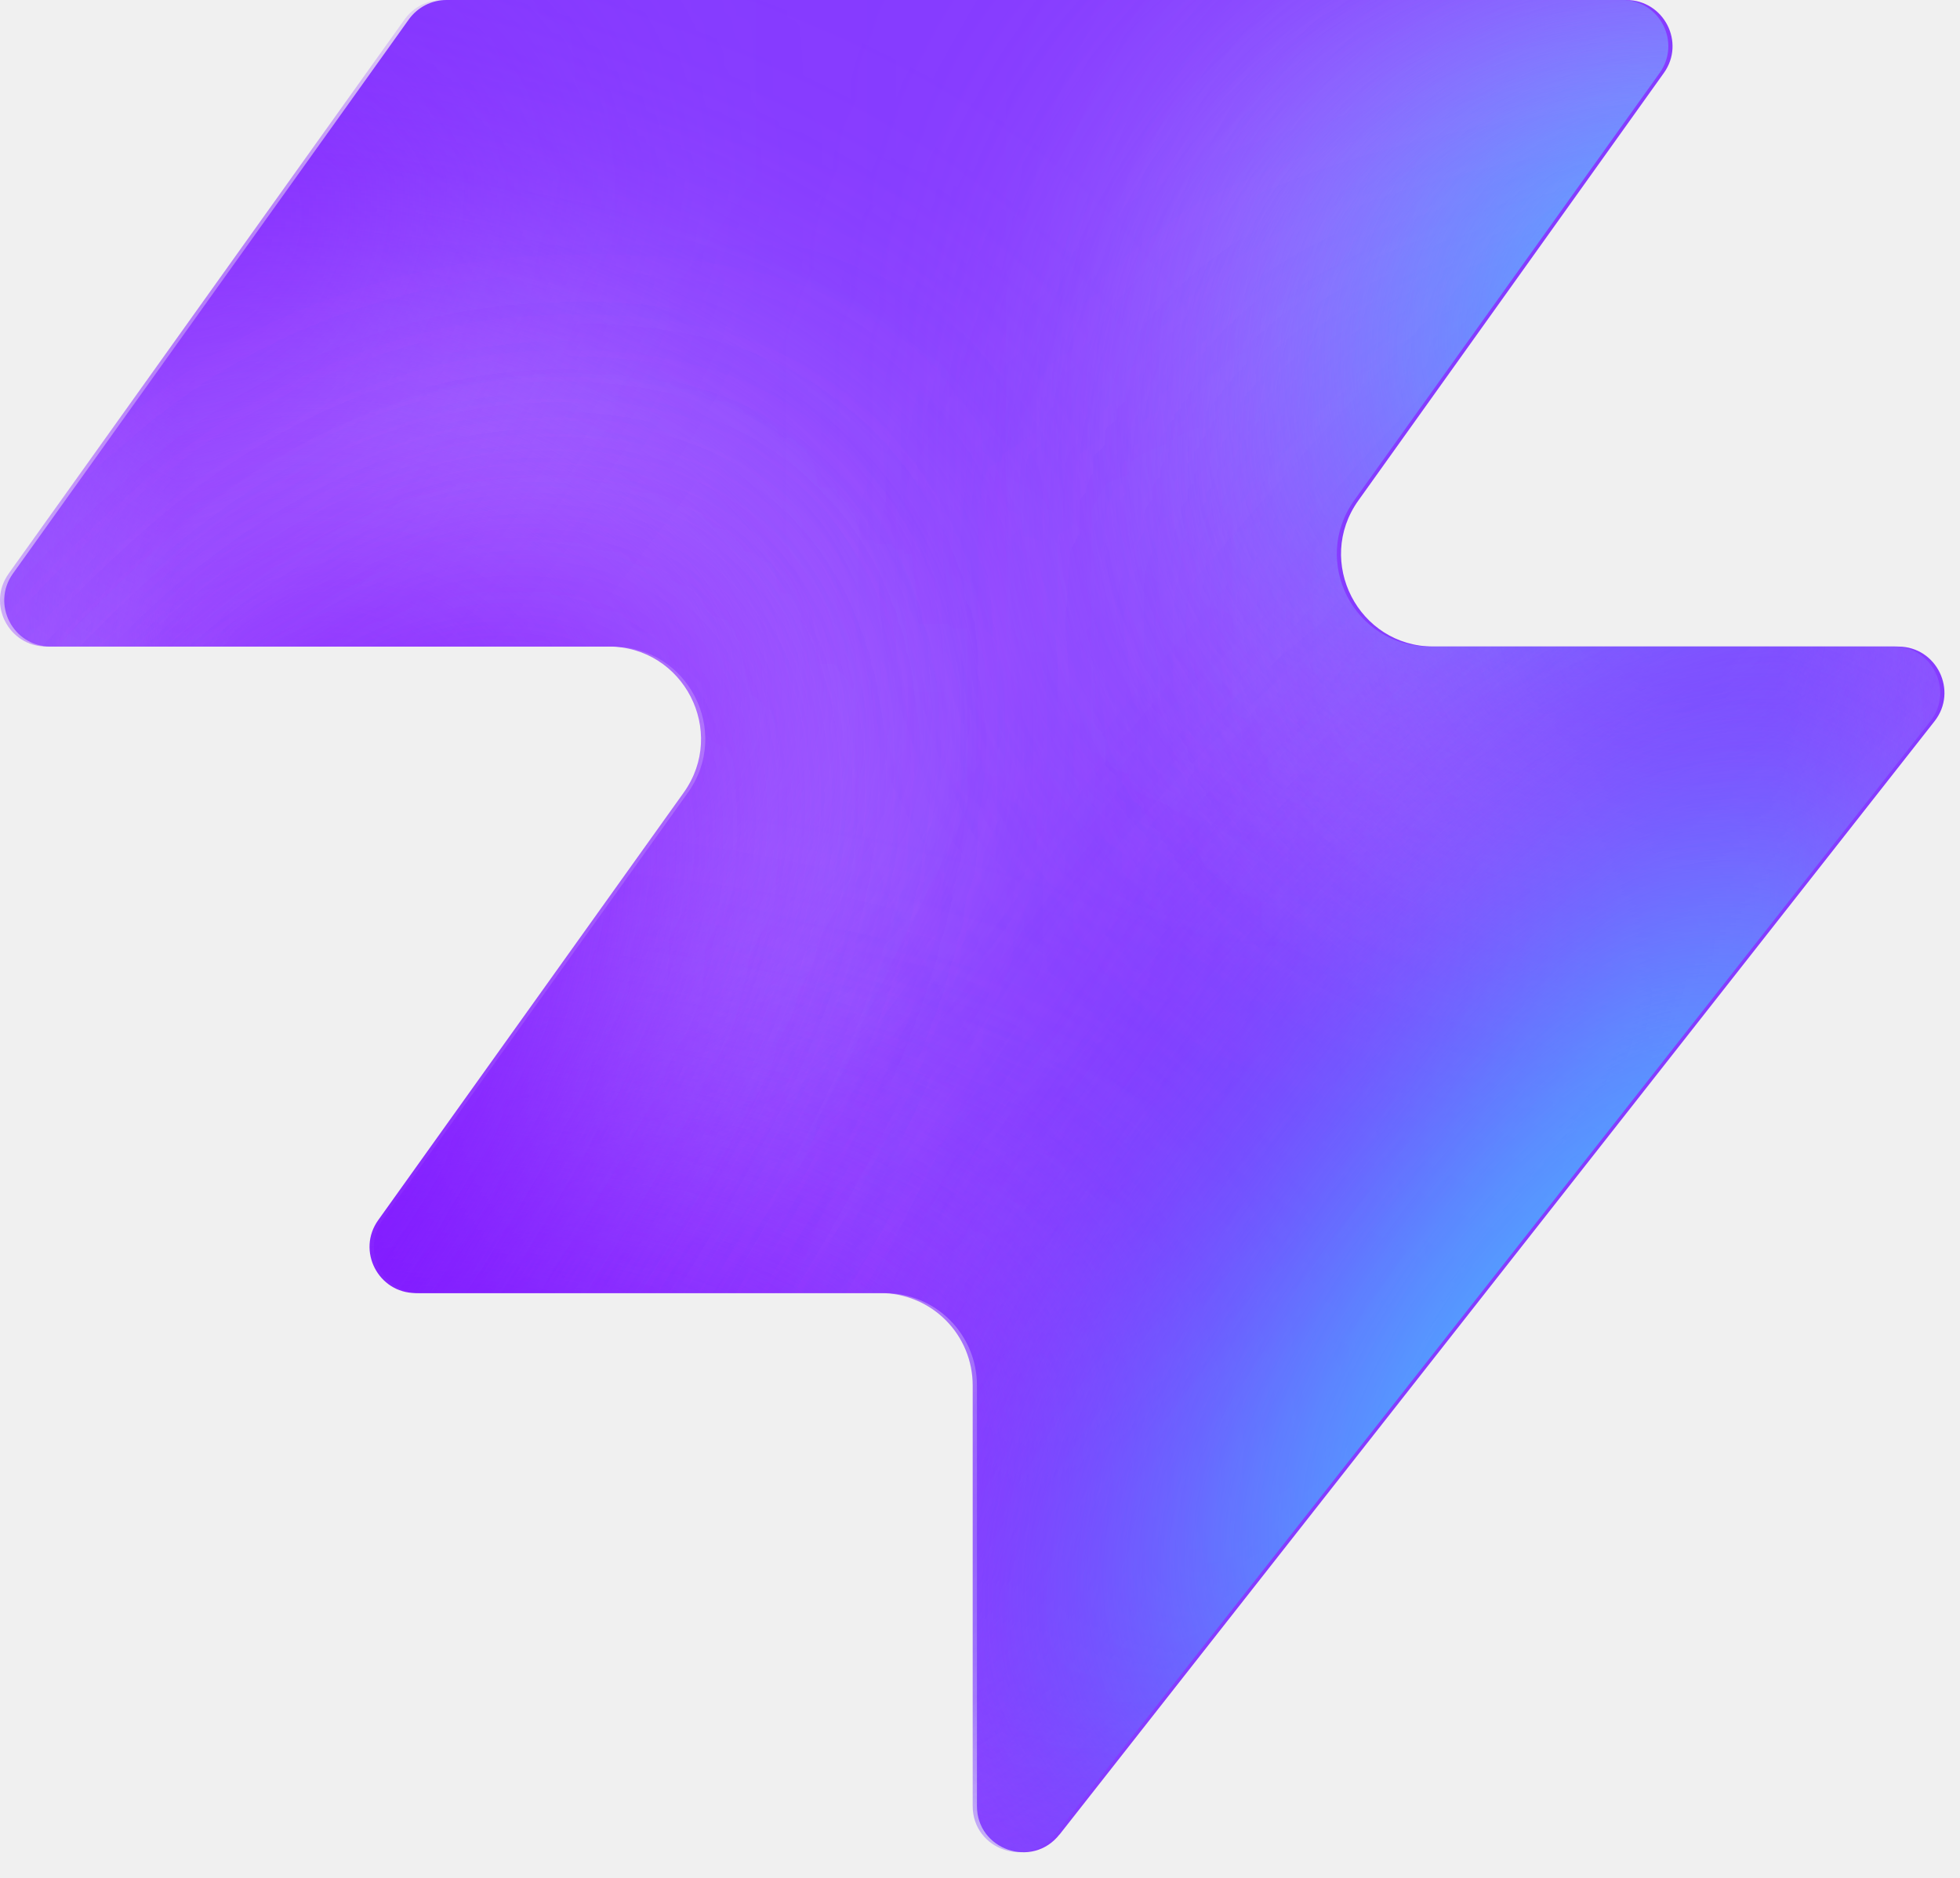
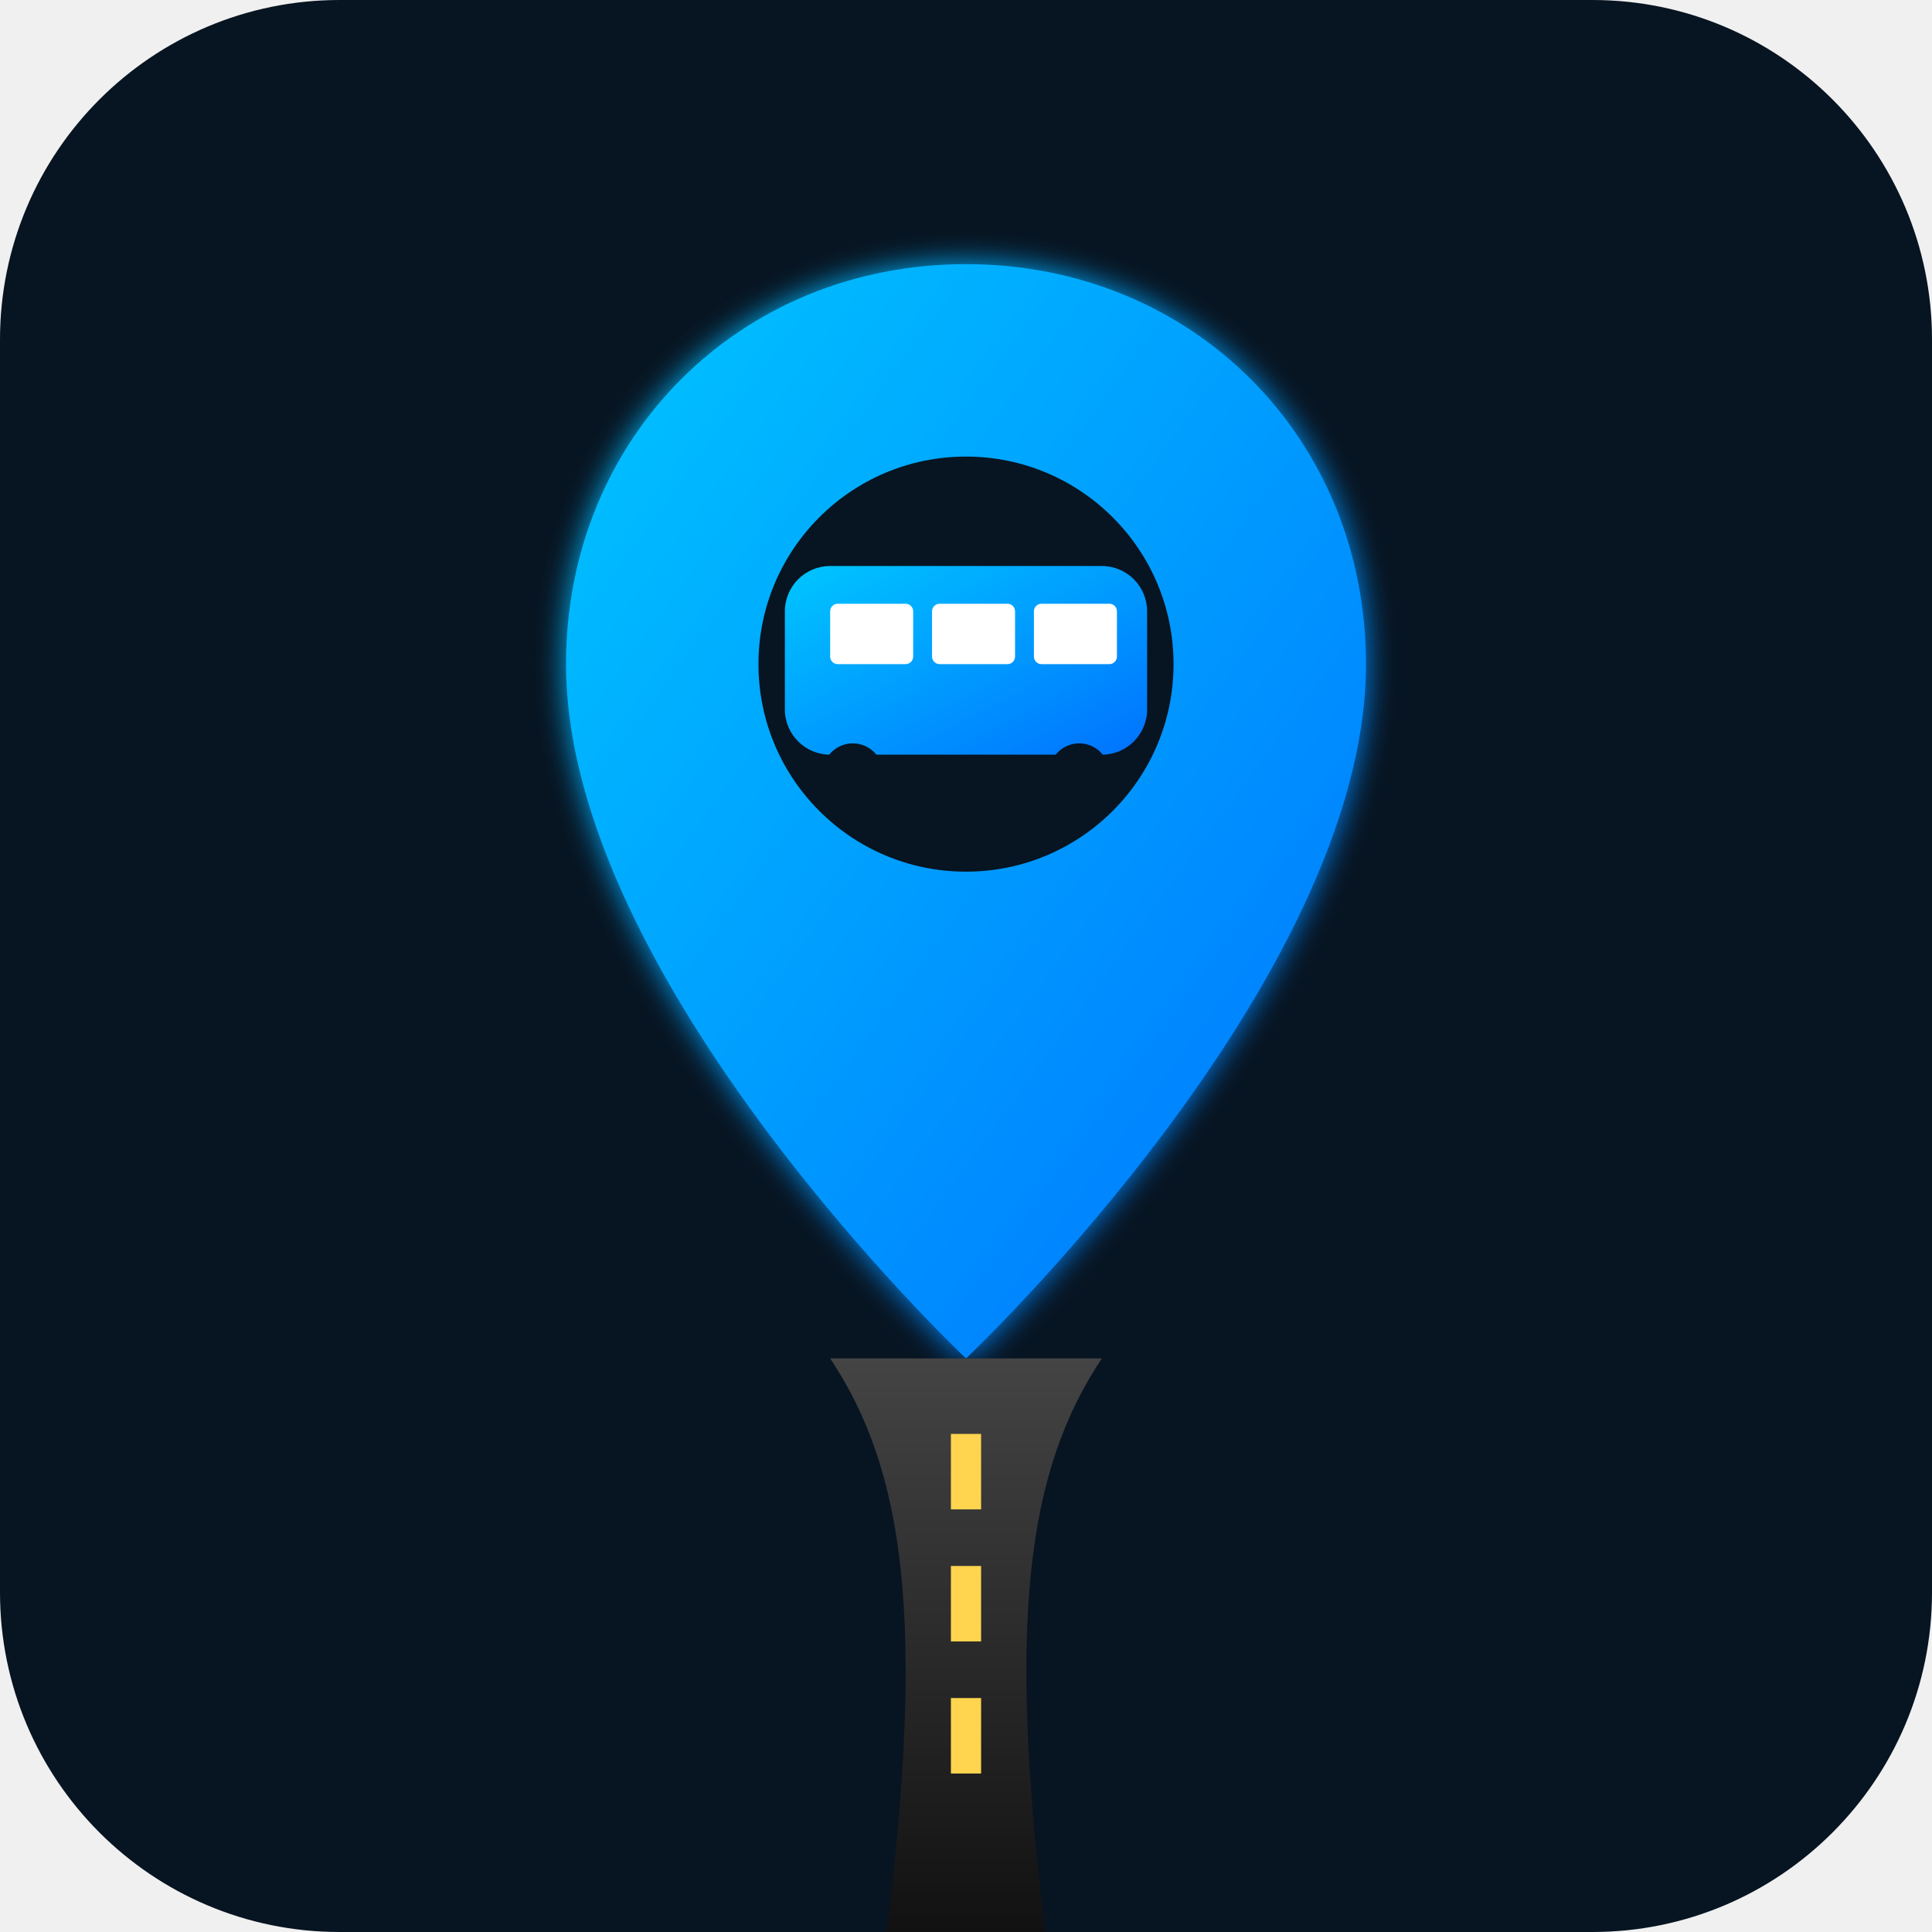
- <svg xmlns="http://www.w3.org/2000/svg" width="48" height="46" fill="none" viewBox="0 0 48 46">
-   <path fill="#863bff" d="M25.946 44.938c-.664.845-2.021.375-2.021-.698V33.937a2.26 2.26 0 0 0-2.262-2.262H10.287c-.92 0-1.456-1.04-.92-1.788l7.48-10.471c1.07-1.497 0-3.578-1.842-3.578H1.237c-.92 0-1.456-1.04-.92-1.788L10.013.474c.214-.297.556-.474.92-.474h28.894c.92 0 1.456 1.04.92 1.788l-7.48 10.471c-1.07 1.498 0 3.579 1.842 3.579h11.377c.943 0 1.473 1.088.89 1.83L25.947 44.94z" style="fill:#863bff;fill:color(display-p3 .525 .23 1);fill-opacity:1" />
-   <mask id="a" width="48" height="46" x="0" y="0" maskUnits="userSpaceOnUse" style="mask-type:alpha">
-     <path fill="#000" d="M25.842 44.938c-.664.844-2.021.375-2.021-.698V33.937a2.26 2.26 0 0 0-2.262-2.262H10.183c-.92 0-1.456-1.04-.92-1.788l7.48-10.471c1.07-1.498 0-3.579-1.842-3.579H1.133c-.92 0-1.456-1.04-.92-1.787L9.91.473c.214-.297.556-.474.92-.474h28.894c.92 0 1.456 1.04.92 1.788l-7.48 10.471c-1.07 1.498 0 3.578 1.842 3.578h11.377c.943 0 1.473 1.088.89 1.832L25.843 44.94z" style="fill:#000;fill-opacity:1" />
-   </mask>
-   <g mask="url(#a)">
-     <g filter="url(#b)">
-       <ellipse cx="5.508" cy="14.704" fill="#ede6ff" rx="5.508" ry="14.704" style="fill:#ede6ff;fill:color(display-p3 .927 .903 1);fill-opacity:1" transform="matrix(.00324 1 1 -.00324 -4.47 31.516)" />
-     </g>
-     <g filter="url(#c)">
-       <ellipse cx="10.399" cy="29.851" fill="#ede6ff" rx="10.399" ry="29.851" style="fill:#ede6ff;fill:color(display-p3 .927 .903 1);fill-opacity:1" transform="matrix(.00324 1 1 -.00324 -39.328 7.883)" />
-     </g>
-     <g filter="url(#d)">
-       <ellipse cx="5.508" cy="30.487" fill="#7e14ff" rx="5.508" ry="30.487" style="fill:#7e14ff;fill:color(display-p3 .492 .077 1);fill-opacity:1" transform="rotate(89.814 -25.913 -14.639)scale(1 -1)" />
-     </g>
-     <g filter="url(#e)">
-       <ellipse cx="5.508" cy="30.599" fill="#7e14ff" rx="5.508" ry="30.599" style="fill:#7e14ff;fill:color(display-p3 .492 .077 1);fill-opacity:1" transform="rotate(89.814 -32.644 -3.334)scale(1 -1)" />
-     </g>
-     <g filter="url(#f)">
-       <ellipse cx="5.508" cy="30.599" fill="#7e14ff" rx="5.508" ry="30.599" style="fill:#7e14ff;fill:color(display-p3 .492 .077 1);fill-opacity:1" transform="matrix(.00324 1 1 -.00324 -34.34 30.47)" />
-     </g>
-     <g filter="url(#g)">
-       <ellipse cx="14.072" cy="22.078" fill="#ede6ff" rx="14.072" ry="22.078" style="fill:#ede6ff;fill:color(display-p3 .927 .903 1);fill-opacity:1" transform="rotate(93.35 24.506 48.493)scale(-1 1)" />
-     </g>
-     <g filter="url(#h)">
-       <ellipse cx="3.47" cy="21.501" fill="#7e14ff" rx="3.47" ry="21.501" style="fill:#7e14ff;fill:color(display-p3 .492 .077 1);fill-opacity:1" transform="rotate(89.009 28.708 47.59)scale(-1 1)" />
-     </g>
-     <g filter="url(#i)">
-       <ellipse cx="3.47" cy="21.501" fill="#7e14ff" rx="3.47" ry="21.501" style="fill:#7e14ff;fill:color(display-p3 .492 .077 1);fill-opacity:1" transform="rotate(89.009 28.708 47.59)scale(-1 1)" />
-     </g>
-     <g filter="url(#j)">
-       <ellipse cx=".387" cy="8.972" fill="#7e14ff" rx="4.407" ry="29.108" style="fill:#7e14ff;fill:color(display-p3 .492 .077 1);fill-opacity:1" transform="rotate(39.51 .387 8.972)" />
-     </g>
-     <g filter="url(#k)">
-       <ellipse cx="47.523" cy="-6.092" fill="#7e14ff" rx="4.407" ry="29.108" style="fill:#7e14ff;fill:color(display-p3 .492 .077 1);fill-opacity:1" transform="rotate(37.892 47.523 -6.092)" />
-     </g>
-     <g filter="url(#l)">
-       <ellipse cx="41.412" cy="6.333" fill="#47bfff" rx="5.971" ry="9.665" style="fill:#47bfff;fill:color(display-p3 .28 .748 1);fill-opacity:1" transform="rotate(37.892 41.412 6.333)" />
-     </g>
-     <g filter="url(#m)">
-       <ellipse cx="-1.879" cy="38.332" fill="#7e14ff" rx="4.407" ry="29.108" style="fill:#7e14ff;fill:color(display-p3 .492 .077 1);fill-opacity:1" transform="rotate(37.892 -1.88 38.332)" />
-     </g>
-     <g filter="url(#n)">
-       <ellipse cx="-1.879" cy="38.332" fill="#7e14ff" rx="4.407" ry="29.108" style="fill:#7e14ff;fill:color(display-p3 .492 .077 1);fill-opacity:1" transform="rotate(37.892 -1.88 38.332)" />
-     </g>
-     <g filter="url(#o)">
-       <ellipse cx="35.651" cy="29.907" fill="#7e14ff" rx="4.407" ry="29.108" style="fill:#7e14ff;fill:color(display-p3 .492 .077 1);fill-opacity:1" transform="rotate(37.892 35.651 29.907)" />
-     </g>
-     <g filter="url(#p)">
-       <ellipse cx="38.418" cy="32.4" fill="#47bfff" rx="5.971" ry="15.297" style="fill:#47bfff;fill:color(display-p3 .28 .748 1);fill-opacity:1" transform="rotate(37.892 38.418 32.4)" />
-     </g>
-   </g>
+ <svg xmlns="http://www.w3.org/2000/svg" viewBox="0 0 512 512" width="512" height="512">
  <defs>
-     <filter id="b" width="60.045" height="41.654" x="-19.77" y="16.149" color-interpolation-filters="sRGB" filterUnits="userSpaceOnUse">
-       <feFlood flood-opacity="0" result="BackgroundImageFix" />
-       <feBlend in="SourceGraphic" in2="BackgroundImageFix" result="shape" />
-       <feGaussianBlur result="effect1_foregroundBlur_2002_17158" stdDeviation="7.659" />
-     </filter>
-     <filter id="c" width="90.34" height="51.437" x="-54.613" y="-7.533" color-interpolation-filters="sRGB" filterUnits="userSpaceOnUse">
-       <feFlood flood-opacity="0" result="BackgroundImageFix" />
-       <feBlend in="SourceGraphic" in2="BackgroundImageFix" result="shape" />
-       <feGaussianBlur result="effect1_foregroundBlur_2002_17158" stdDeviation="7.659" />
-     </filter>
-     <filter id="d" width="79.355" height="29.4" x="-49.64" y="2.03" color-interpolation-filters="sRGB" filterUnits="userSpaceOnUse">
-       <feFlood flood-opacity="0" result="BackgroundImageFix" />
-       <feBlend in="SourceGraphic" in2="BackgroundImageFix" result="shape" />
-       <feGaussianBlur result="effect1_foregroundBlur_2002_17158" stdDeviation="4.596" />
-     </filter>
-     <filter id="e" width="79.579" height="29.4" x="-45.045" y="20.029" color-interpolation-filters="sRGB" filterUnits="userSpaceOnUse">
-       <feFlood flood-opacity="0" result="BackgroundImageFix" />
-       <feBlend in="SourceGraphic" in2="BackgroundImageFix" result="shape" />
-       <feGaussianBlur result="effect1_foregroundBlur_2002_17158" stdDeviation="4.596" />
-     </filter>
-     <filter id="f" width="79.579" height="29.4" x="-43.513" y="21.178" color-interpolation-filters="sRGB" filterUnits="userSpaceOnUse">
-       <feFlood flood-opacity="0" result="BackgroundImageFix" />
-       <feBlend in="SourceGraphic" in2="BackgroundImageFix" result="shape" />
-       <feGaussianBlur result="effect1_foregroundBlur_2002_17158" stdDeviation="4.596" />
-     </filter>
-     <filter id="g" width="74.749" height="58.852" x="15.756" y="-17.901" color-interpolation-filters="sRGB" filterUnits="userSpaceOnUse">
-       <feFlood flood-opacity="0" result="BackgroundImageFix" />
-       <feBlend in="SourceGraphic" in2="BackgroundImageFix" result="shape" />
-       <feGaussianBlur result="effect1_foregroundBlur_2002_17158" stdDeviation="7.659" />
-     </filter>
-     <filter id="h" width="61.377" height="25.362" x="23.548" y="2.284" color-interpolation-filters="sRGB" filterUnits="userSpaceOnUse">
-       <feFlood flood-opacity="0" result="BackgroundImageFix" />
-       <feBlend in="SourceGraphic" in2="BackgroundImageFix" result="shape" />
-       <feGaussianBlur result="effect1_foregroundBlur_2002_17158" stdDeviation="4.596" />
-     </filter>
-     <filter id="i" width="61.377" height="25.362" x="23.548" y="2.284" color-interpolation-filters="sRGB" filterUnits="userSpaceOnUse">
-       <feFlood flood-opacity="0" result="BackgroundImageFix" />
-       <feBlend in="SourceGraphic" in2="BackgroundImageFix" result="shape" />
-       <feGaussianBlur result="effect1_foregroundBlur_2002_17158" stdDeviation="4.596" />
-     </filter>
-     <filter id="j" width="56.045" height="63.649" x="-27.636" y="-22.853" color-interpolation-filters="sRGB" filterUnits="userSpaceOnUse">
-       <feFlood flood-opacity="0" result="BackgroundImageFix" />
-       <feBlend in="SourceGraphic" in2="BackgroundImageFix" result="shape" />
-       <feGaussianBlur result="effect1_foregroundBlur_2002_17158" stdDeviation="4.596" />
-     </filter>
-     <filter id="k" width="54.814" height="64.646" x="20.116" y="-38.415" color-interpolation-filters="sRGB" filterUnits="userSpaceOnUse">
-       <feFlood flood-opacity="0" result="BackgroundImageFix" />
-       <feBlend in="SourceGraphic" in2="BackgroundImageFix" result="shape" />
-       <feGaussianBlur result="effect1_foregroundBlur_2002_17158" stdDeviation="4.596" />
-     </filter>
-     <filter id="l" width="33.541" height="35.313" x="24.641" y="-11.323" color-interpolation-filters="sRGB" filterUnits="userSpaceOnUse">
-       <feFlood flood-opacity="0" result="BackgroundImageFix" />
-       <feBlend in="SourceGraphic" in2="BackgroundImageFix" result="shape" />
-       <feGaussianBlur result="effect1_foregroundBlur_2002_17158" stdDeviation="4.596" />
-     </filter>
-     <filter id="m" width="54.814" height="64.646" x="-29.286" y="6.009" color-interpolation-filters="sRGB" filterUnits="userSpaceOnUse">
-       <feFlood flood-opacity="0" result="BackgroundImageFix" />
-       <feBlend in="SourceGraphic" in2="BackgroundImageFix" result="shape" />
-       <feGaussianBlur result="effect1_foregroundBlur_2002_17158" stdDeviation="4.596" />
-     </filter>
-     <filter id="n" width="54.814" height="64.646" x="-29.286" y="6.009" color-interpolation-filters="sRGB" filterUnits="userSpaceOnUse">
-       <feFlood flood-opacity="0" result="BackgroundImageFix" />
-       <feBlend in="SourceGraphic" in2="BackgroundImageFix" result="shape" />
-       <feGaussianBlur result="effect1_foregroundBlur_2002_17158" stdDeviation="4.596" />
-     </filter>
-     <filter id="o" width="54.814" height="64.646" x="8.244" y="-2.416" color-interpolation-filters="sRGB" filterUnits="userSpaceOnUse">
-       <feFlood flood-opacity="0" result="BackgroundImageFix" />
-       <feBlend in="SourceGraphic" in2="BackgroundImageFix" result="shape" />
-       <feGaussianBlur result="effect1_foregroundBlur_2002_17158" stdDeviation="4.596" />
-     </filter>
-     <filter id="p" width="39.409" height="43.623" x="18.713" y="10.588" color-interpolation-filters="sRGB" filterUnits="userSpaceOnUse">
-       <feFlood flood-opacity="0" result="BackgroundImageFix" />
-       <feBlend in="SourceGraphic" in2="BackgroundImageFix" result="shape" />
-       <feGaussianBlur result="effect1_foregroundBlur_2002_17158" stdDeviation="4.596" />
+     <linearGradient id="mainGradient" x1="0%" y1="0%" x2="100%" y2="100%">
+       <stop offset="0%" stop-color="#00C6FF" />
+       <stop offset="100%" stop-color="#0072FF" />
+     </linearGradient>
+     <linearGradient id="roadGradient" x1="0%" y1="0%" x2="0%" y2="100%">
+       <stop offset="0%" stop-color="#444" />
+       <stop offset="100%" stop-color="#111" />
+     </linearGradient>
+     <filter id="glow">
+       <feGaussianBlur stdDeviation="4" result="blur" />
+       <feMerge>
+         <feMergeNode in="blur" />
+         <feMergeNode in="SourceGraphic" />
+       </feMerge>
    </filter>
  </defs>
+   <rect width="512" height="512" rx="90" fill="#071421" />
+   <path d="M256 70            C196 70 150 116 150 176            C150 260 256 360 256 360            C256 360 362 260 362 176            C362 116 316 70 256 70Z" fill="url(#mainGradient)" filter="url(#glow)" />
+   <circle cx="256" cy="176" r="55" fill="#071421" />
+   <rect x="208" y="150" width="96" height="50" rx="12" fill="url(#mainGradient)" />
+   <rect x="220" y="160" width="22" height="16" rx="2" fill="white" />
+   <rect x="247" y="160" width="22" height="16" rx="2" fill="white" />
+   <rect x="274" y="160" width="22" height="16" rx="2" fill="white" />
+   <circle cx="226" cy="205" r="8" fill="#071421" />
+   <circle cx="286" cy="205" r="8" fill="#071421" />
+   <path d="M220 360            C240 390 245 430 235 512            L277 512            C267 430 272 390 292 360" fill="url(#roadGradient)" />
+   <rect x="252" y="380" width="8" height="20" fill="#FFD54F" />
+   <rect x="252" y="415" width="8" height="20" fill="#FFD54F" />
+   <rect x="252" y="450" width="8" height="20" fill="#FFD54F" />
</svg>
